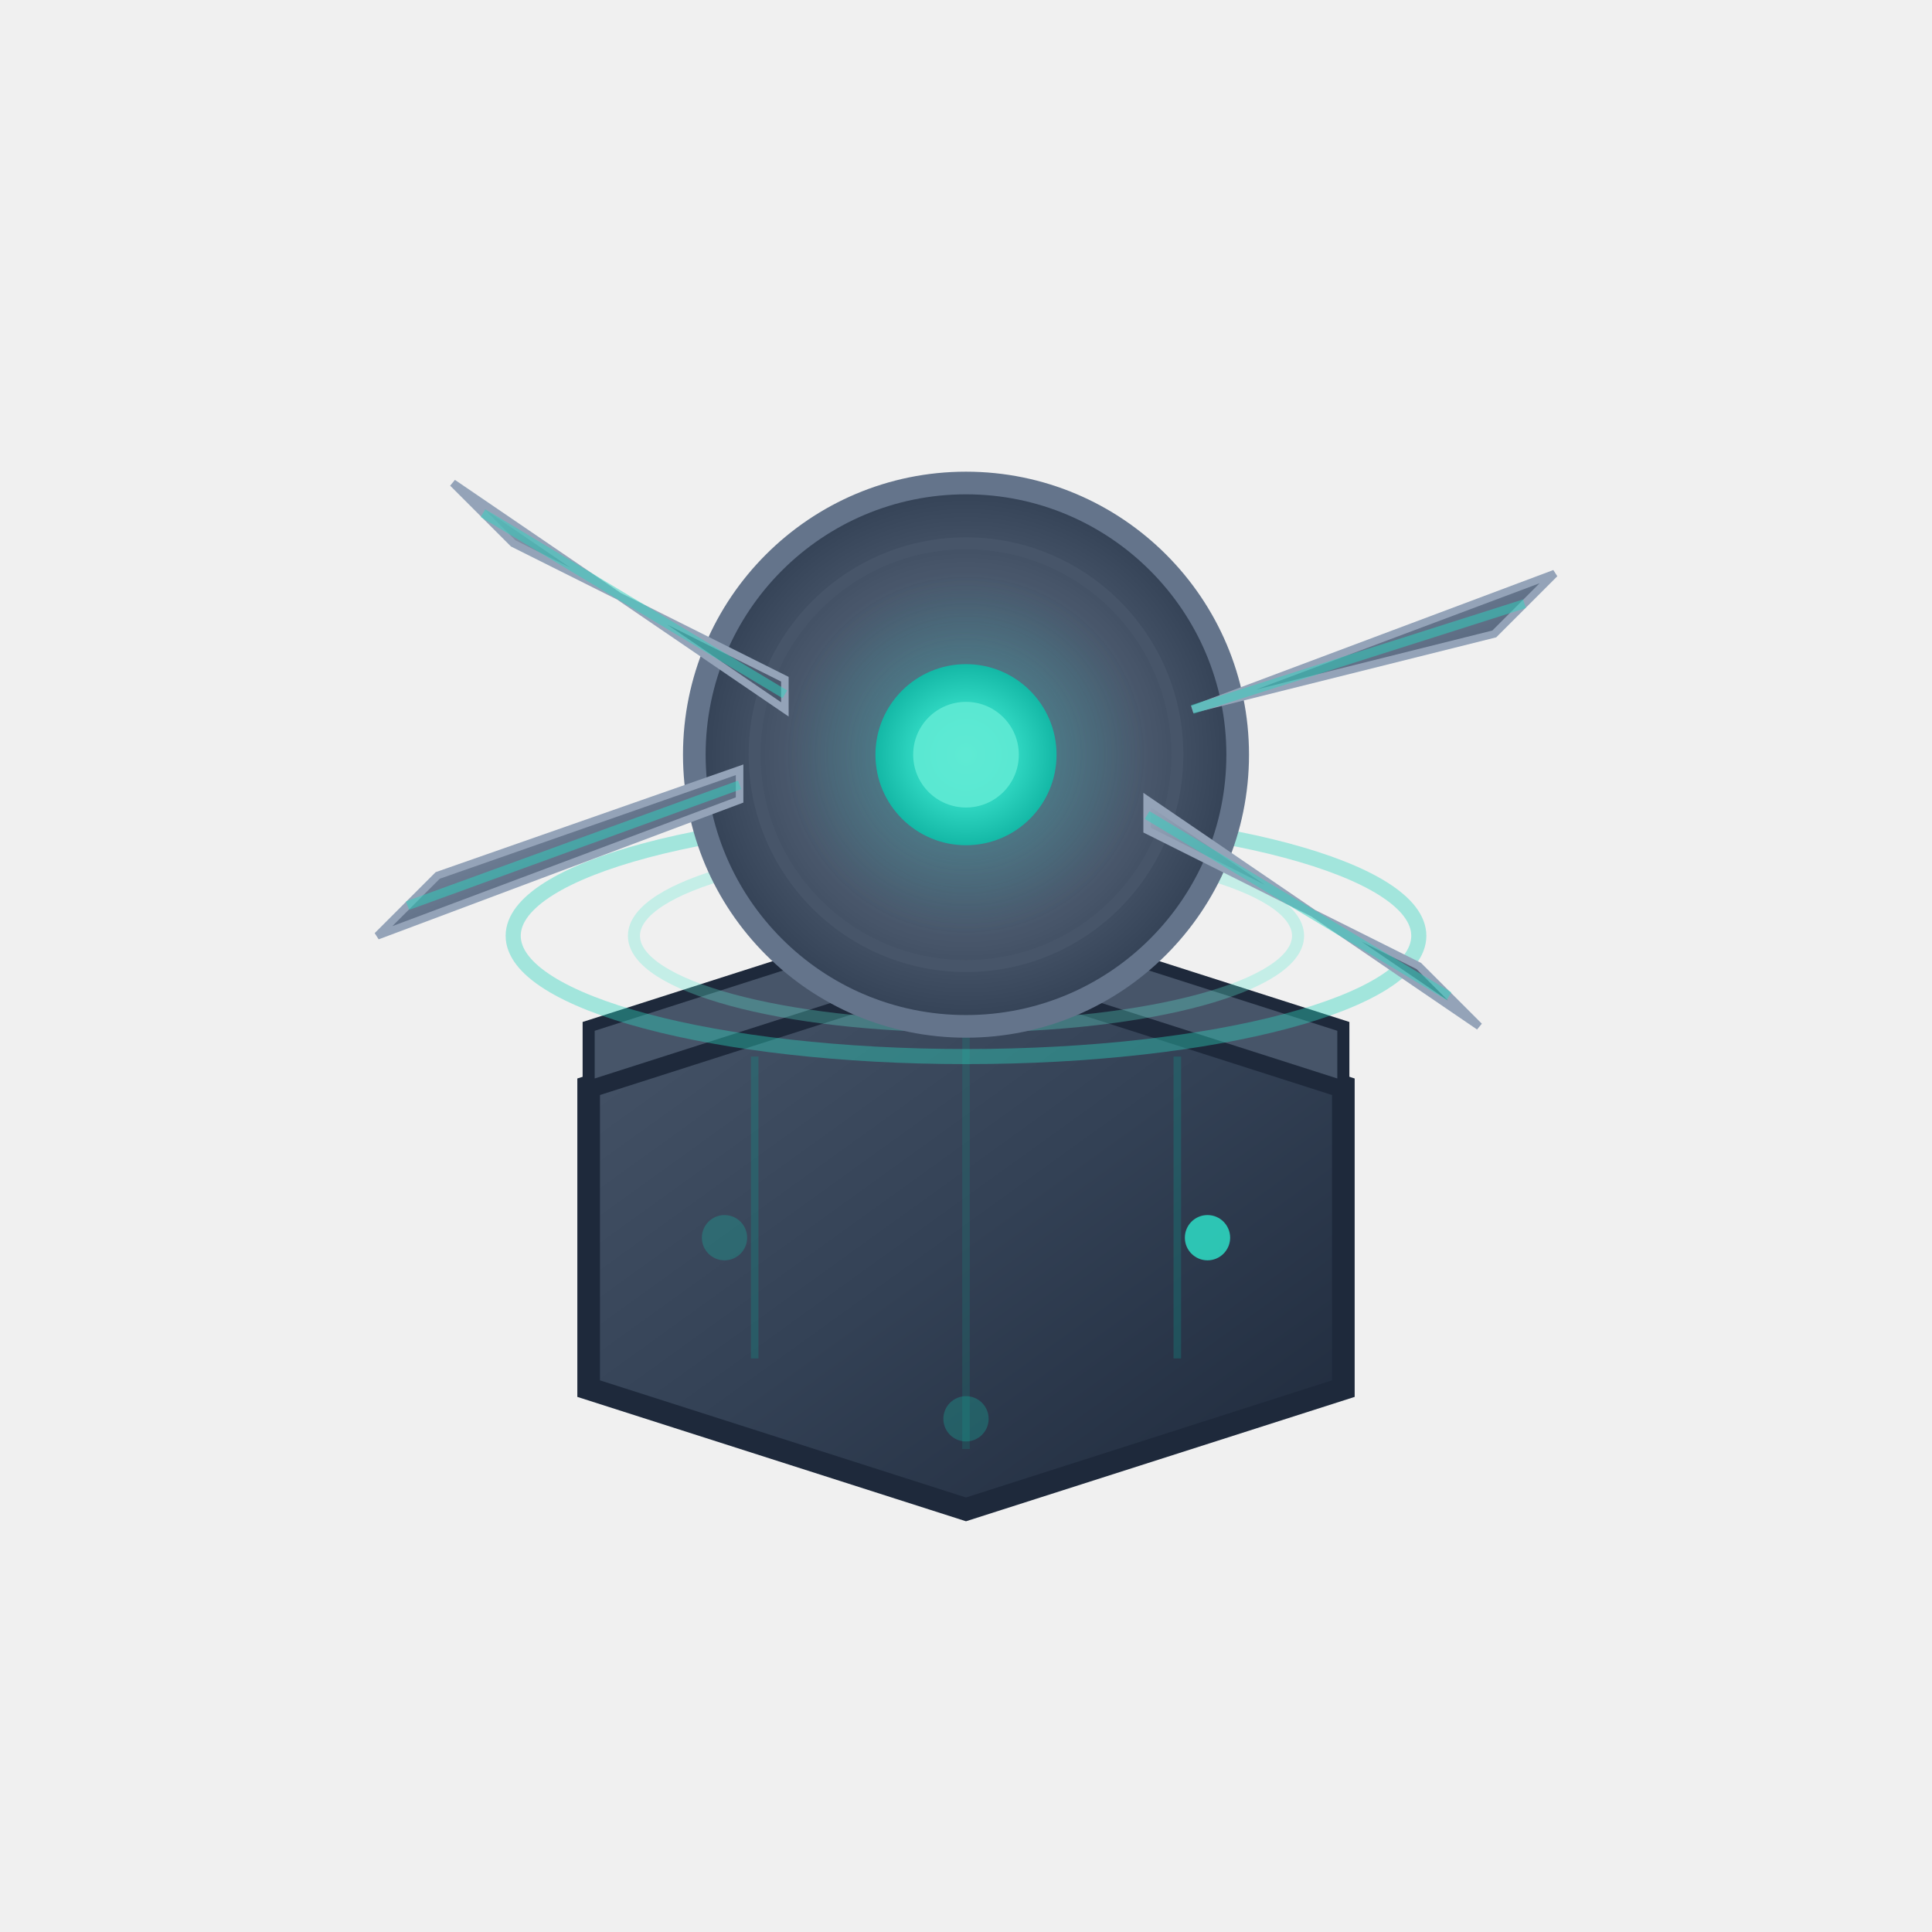
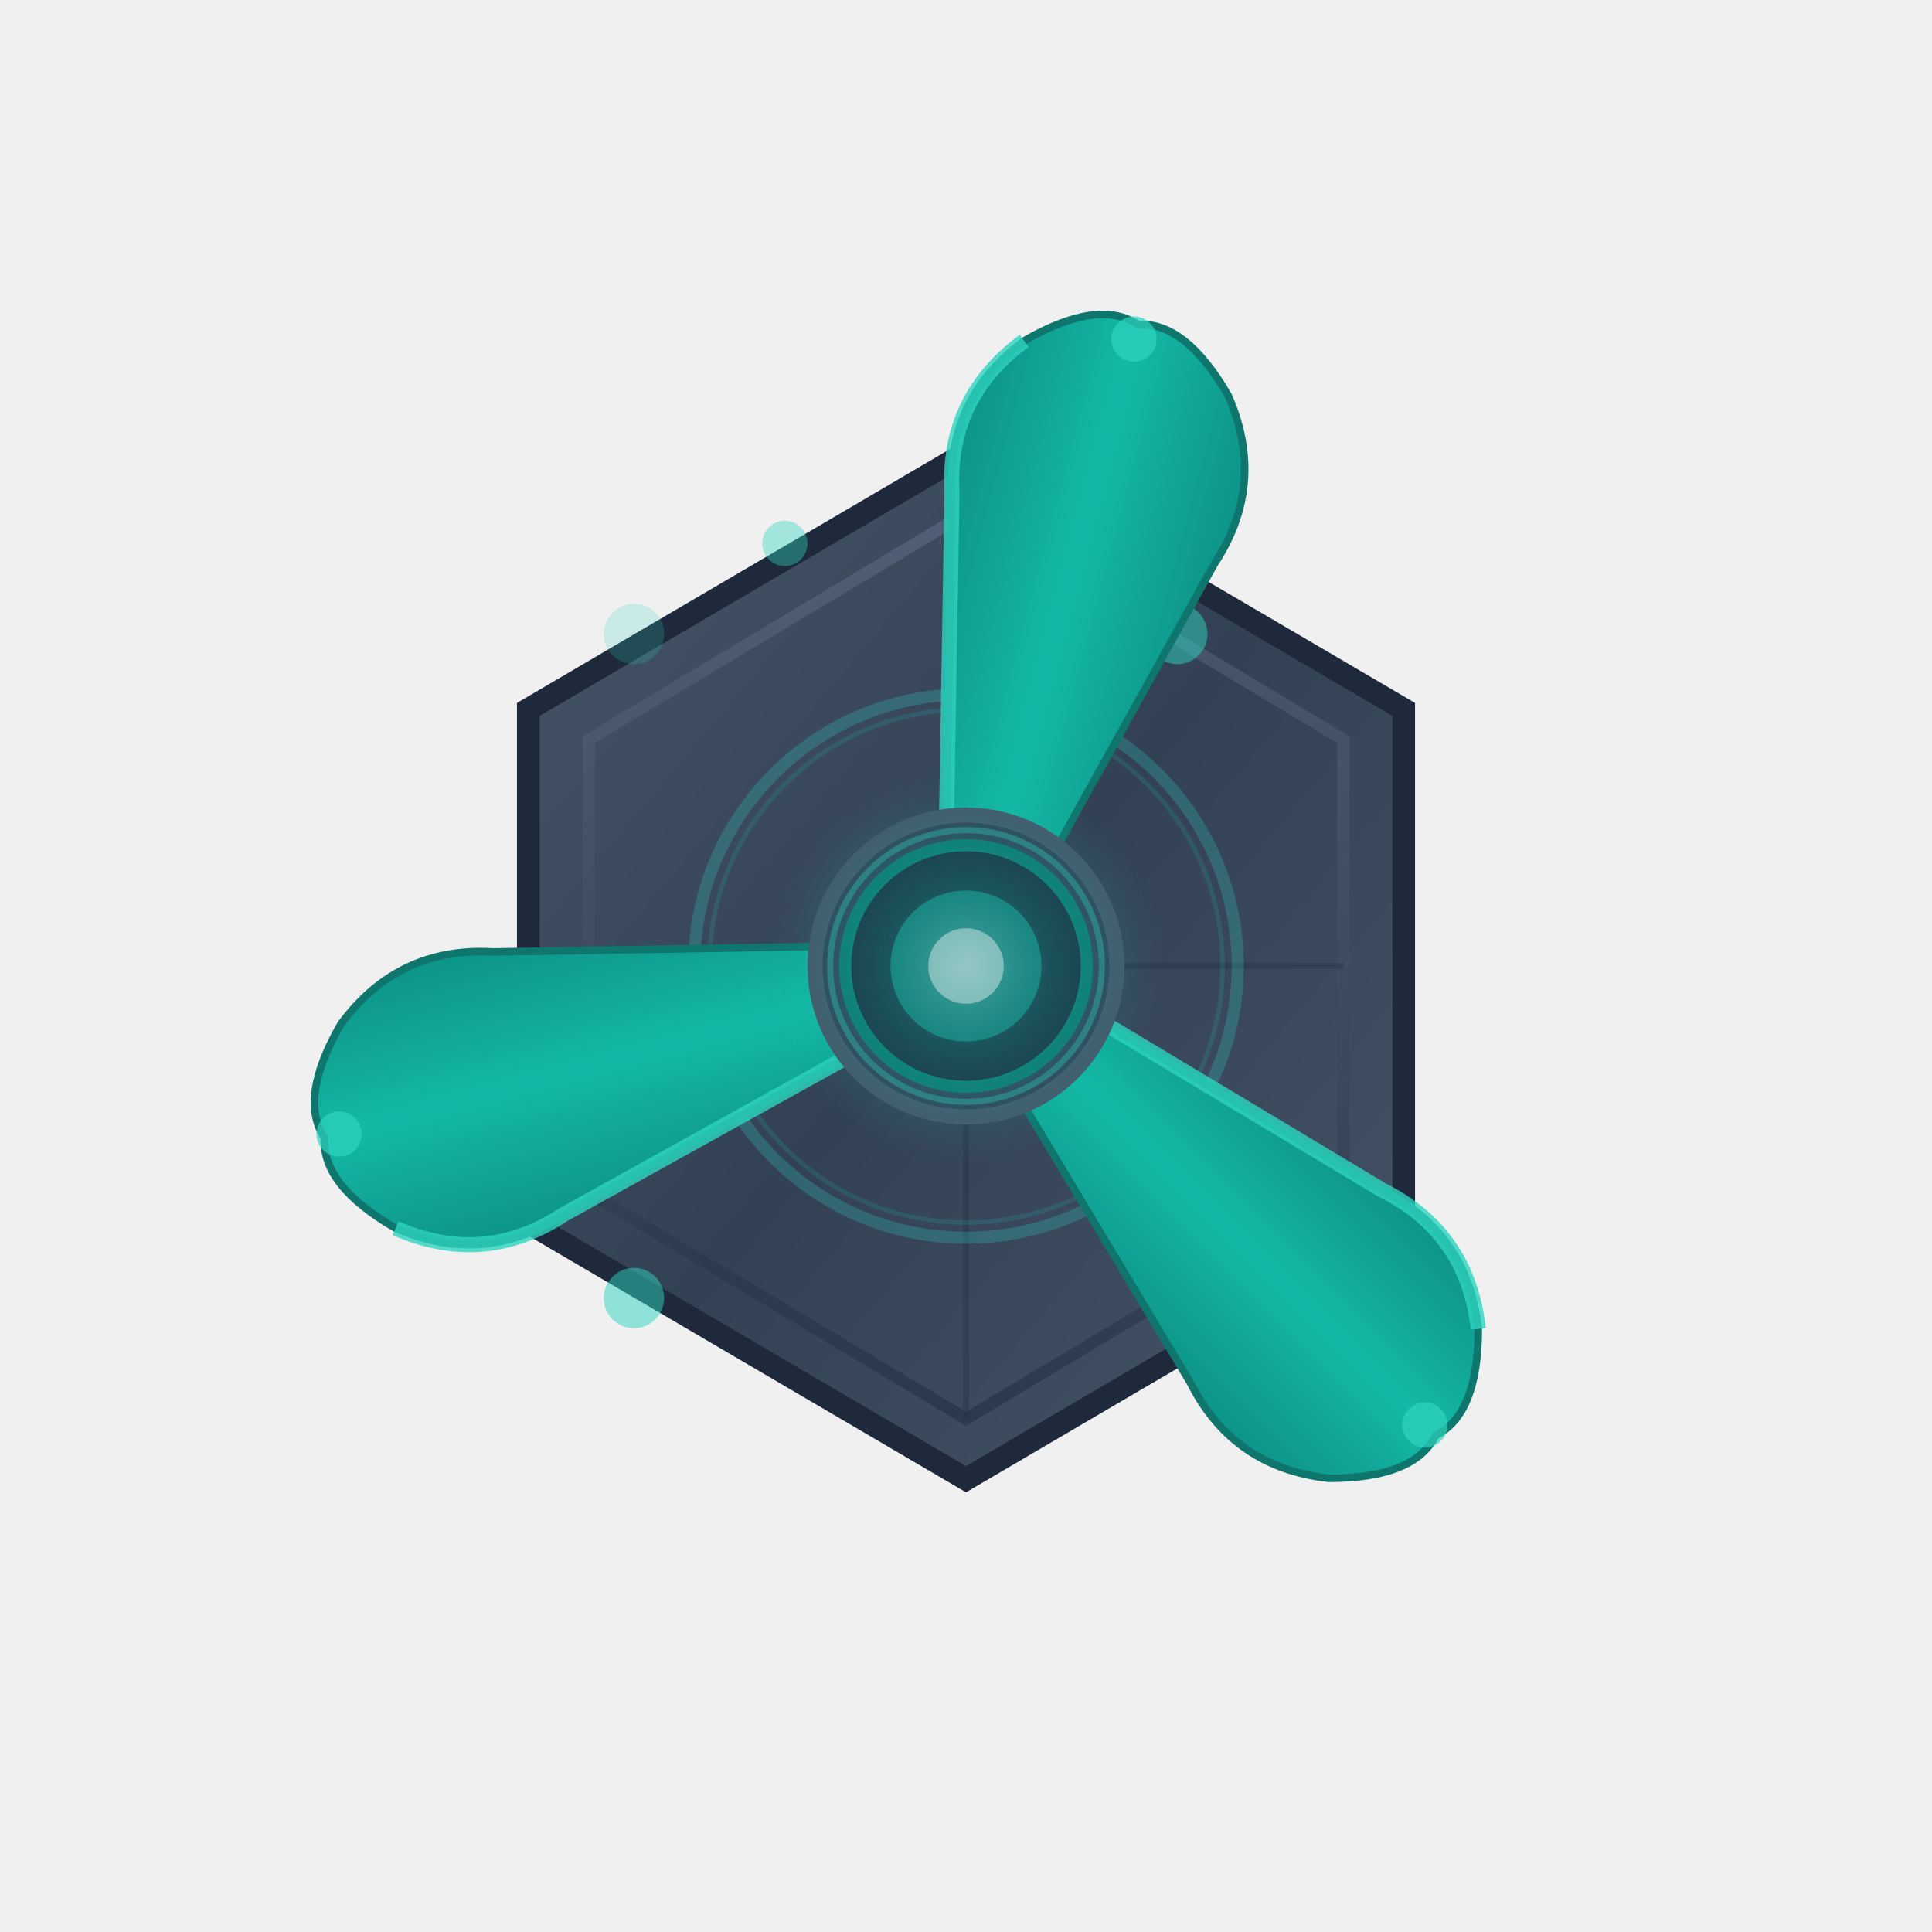
<svg xmlns="http://www.w3.org/2000/svg" viewBox="0 0 128 128">
  <defs>
-     <linearGradient id="base-g" x1="0%" y1="0%" x2="100%" y2="100%">
+     <radialGradient id="coreGlow" cx="50%" cy="50%" r="50%">
+       <stop offset="0%" stop-color="#ffffff" stop-opacity="0.75" />
+       <stop offset="40%" stop-color="#14b8a6" stop-opacity="0.5" />
+       <stop offset="100%" stop-color="#14b8a6" stop-opacity="0" />
+     </radialGradient>
+     <linearGradient id="bladeFill" x1="0%" y1="0%" x2="100%" y2="0%">
+       <stop offset="0%" stop-color="#0d9488" />
+       <stop offset="50%" stop-color="#14b8a6" />
+       <stop offset="100%" stop-color="#0d9488" />
+     </linearGradient>
+     <linearGradient id="baseFill" x1="0%" y1="0%" x2="100%" y2="100%">
      <stop offset="0%" stop-color="#475569" />
      <stop offset="50%" stop-color="#334155" />
-       <stop offset="100%" stop-color="#1e293b" />
-     </linearGradient>
-     <radialGradient id="hub-g" cx="50%" cy="50%" r="50%">
-       <stop offset="0%" stop-color="#64748b" />
-       <stop offset="70%" stop-color="#475569" />
-       <stop offset="100%" stop-color="#334155" />
-     </radialGradient>
-     <radialGradient id="core-g" cx="50%" cy="50%" r="50%">
-       <stop offset="0%" stop-color="#5eead4" />
-       <stop offset="60%" stop-color="#2dd4bf" />
-       <stop offset="100%" stop-color="#14b8a6" />
-     </radialGradient>
-     <radialGradient id="core-glow" cx="50%" cy="50%" r="50%">
-       <stop offset="0%" stop-color="#2dd4bf" stop-opacity="0.6" />
-       <stop offset="100%" stop-color="#14b8a6" stop-opacity="0" />
-     </radialGradient>
-     <linearGradient id="blade-g" x1="0%" y1="0%" x2="100%" y2="100%">
-       <stop offset="0%" stop-color="#94a3b8" />
-       <stop offset="50%" stop-color="#64748b" />
      <stop offset="100%" stop-color="#475569" />
    </linearGradient>
+     <linearGradient id="hexHighlight" x1="0%" y1="0%" x2="0%" y2="100%">
+       <stop offset="0%" stop-color="#64748b" stop-opacity="0.5" />
+       <stop offset="100%" stop-color="#1e293b" stop-opacity="0.5" />
+     </linearGradient>
  </defs>
-   <polygon points="64,100 89,92 89,72 64,64 39,72 39,92" fill="url(#base-g)" stroke="#1e293b" stroke-width="1.5" />
-   <polygon points="64,64 89,72 89,68 64,60 39,68 39,72" fill="#475569" stroke="#1e293b" stroke-width="0.8" />
-   <line x1="50" y1="70" x2="50" y2="90" stroke="#0d9488" stroke-width="0.5" opacity="0.3" />
-   <line x1="78" y1="70" x2="78" y2="90" stroke="#0d9488" stroke-width="0.5" opacity="0.3" />
-   <line x1="64" y1="66" x2="64" y2="96" stroke="#0d9488" stroke-width="0.5" opacity="0.2" />
-   <ellipse cx="64" cy="62" rx="30" ry="8" fill="none" stroke="#2dd4bf" stroke-width="1" opacity="0.4" />
-   <ellipse cx="64" cy="62" rx="22" ry="6" fill="none" stroke="#5eead4" stroke-width="0.8" opacity="0.3" />
-   <circle cx="64" cy="50" r="18" fill="url(#hub-g)" stroke="#64748b" stroke-width="1.5" />
-   <circle cx="64" cy="50" r="14" fill="none" stroke="#475569" stroke-width="0.8" />
-   <polygon points="79,47 103,38 99,42 79,47" fill="url(#blade-g)" stroke="#94a3b8" stroke-width="0.5" />
-   <line x1="79" y1="47" x2="101" y2="40" stroke="#2dd4bf" stroke-width="0.6" opacity="0.5" />
-   <polygon points="76,53 98,68 94,64 76,55" fill="url(#blade-g)" stroke="#94a3b8" stroke-width="0.5" />
-   <line x1="76" y1="54" x2="96" y2="66" stroke="#2dd4bf" stroke-width="0.6" opacity="0.5" />
-   <polygon points="49,53 25,62 29,58 49,51" fill="url(#blade-g)" stroke="#94a3b8" stroke-width="0.5" />
-   <line x1="49" y1="52" x2="27" y2="60" stroke="#2dd4bf" stroke-width="0.6" opacity="0.5" />
-   <polygon points="52,47 30,32 34,36 52,45" fill="url(#blade-g)" stroke="#94a3b8" stroke-width="0.5" />
-   <line x1="52" y1="46" x2="32" y2="34" stroke="#2dd4bf" stroke-width="0.6" opacity="0.5" />
-   <circle cx="64" cy="50" r="12" fill="url(#core-glow)" opacity="0.6" />
-   <circle cx="64" cy="50" r="6" fill="url(#core-g)" />
-   <circle cx="64" cy="50" r="3.5" fill="#5eead4" opacity="0.9" />
-   <circle cx="48" cy="82" r="1.5" fill="#14b8a6" opacity="0.3" />
-   <circle cx="80" cy="82" r="1.5" fill="#2dd4bf" opacity="0.9" />
-   <circle cx="64" cy="94" r="1.5" fill="#14b8a6" opacity="0.3" />
+   <polygon points="64,30 93,47 93,81 64,98 35,81 35,47" fill="url(#baseFill)" stroke="#1e293b" stroke-width="1.5" />
+   <polygon points="64,34 89,49 89,79 64,94 39,79 39,49" fill="none" stroke="url(#hexHighlight)" stroke-width="0.8" />
+   <line x1="64" y1="34" x2="64" y2="94" stroke="#1e293b" stroke-width="0.4" opacity="0.3" />
+   <line x1="39" y1="64" x2="89" y2="64" stroke="#1e293b" stroke-width="0.4" opacity="0.3" />
+   <circle cx="78" cy="42" r="2" fill="#2dd4bf" opacity="0.5" />
+   <circle cx="78" cy="86" r="2" fill="#2dd4bf" opacity="0.2" />
+   <circle cx="42" cy="86" r="2" fill="#2dd4bf" opacity="0.5" />
+   <circle cx="42" cy="42" r="2" fill="#2dd4bf" opacity="0.2" />
+   <circle cx="52" cy="36" r="1.5" fill="#2dd4bf" opacity="0.4" />
+   <circle cx="76" cy="36" r="1.5" fill="#2dd4bf" opacity="0.15" />
+   <circle cx="64" cy="64" r="18" fill="none" stroke="#2dd4bf" stroke-width="0.8" opacity="0.25" />
+   <circle cx="64" cy="64" r="17" fill="none" stroke="#14b8a6" stroke-width="0.3" opacity="0.18" />
+   <g transform="rotate(15, 64, 64)">
+     <path d="M61,58 Q58,46 55,34 Q53,28 57,23 Q61,19 64,20 Q67,19 71,23 Q75,28 73,34 Q70,46 67,58 Z" fill="url(#bladeFill)" stroke="#0f766e" stroke-width="0.5" />
+     <path d="M57,23 Q53,28 55,34 Q58,46 61,58" fill="none" stroke="#2dd4bf" stroke-width="1" opacity="0.8" />
+     <circle cx="64" cy="21" r="1.5" fill="#2dd4bf" opacity="0.7" />
+   </g>
+   <g transform="rotate(135, 64, 64)">
+     <path d="M61,58 Q58,46 55,34 Q53,28 57,23 Q61,19 64,20 Q67,19 71,23 Q75,28 73,34 Q70,46 67,58 Z" fill="url(#bladeFill)" stroke="#0f766e" stroke-width="0.5" />
+     <path d="M57,23 Q53,28 55,34 Q58,46 61,58" fill="none" stroke="#2dd4bf" stroke-width="1" opacity="0.8" />
+     <circle cx="64" cy="21" r="1.5" fill="#2dd4bf" opacity="0.7" />
+   </g>
+   <g transform="rotate(255, 64, 64)">
+     <path d="M61,58 Q58,46 55,34 Q53,28 57,23 Q61,19 64,20 Q67,19 71,23 Q75,28 73,34 Q70,46 67,58 Z" fill="url(#bladeFill)" stroke="#0f766e" stroke-width="0.5" />
+     <path d="M57,23 Q53,28 55,34 Q58,46 61,58" fill="none" stroke="#2dd4bf" stroke-width="1" opacity="0.8" />
+     <circle cx="64" cy="21" r="1.5" fill="#2dd4bf" opacity="0.7" />
+   </g>
+   <circle cx="64" cy="64" r="10" fill="#334155" stroke="#475569" stroke-width="1" />
+   <circle cx="64" cy="64" r="8" fill="#1e293b" stroke="#0f766e" stroke-width="0.8" />
+   <circle cx="64" cy="64" r="13" fill="url(#coreGlow)" opacity="0.6" />
+   <circle cx="64" cy="64" r="5" fill="#14b8a6" opacity="0.5" />
+   <circle cx="64" cy="64" r="2.5" fill="#ffffff" opacity="0.4" />
+   <circle cx="64" cy="64" r="9" fill="none" stroke="#2dd4bf" stroke-width="0.4" opacity="0.35" />
</svg>
